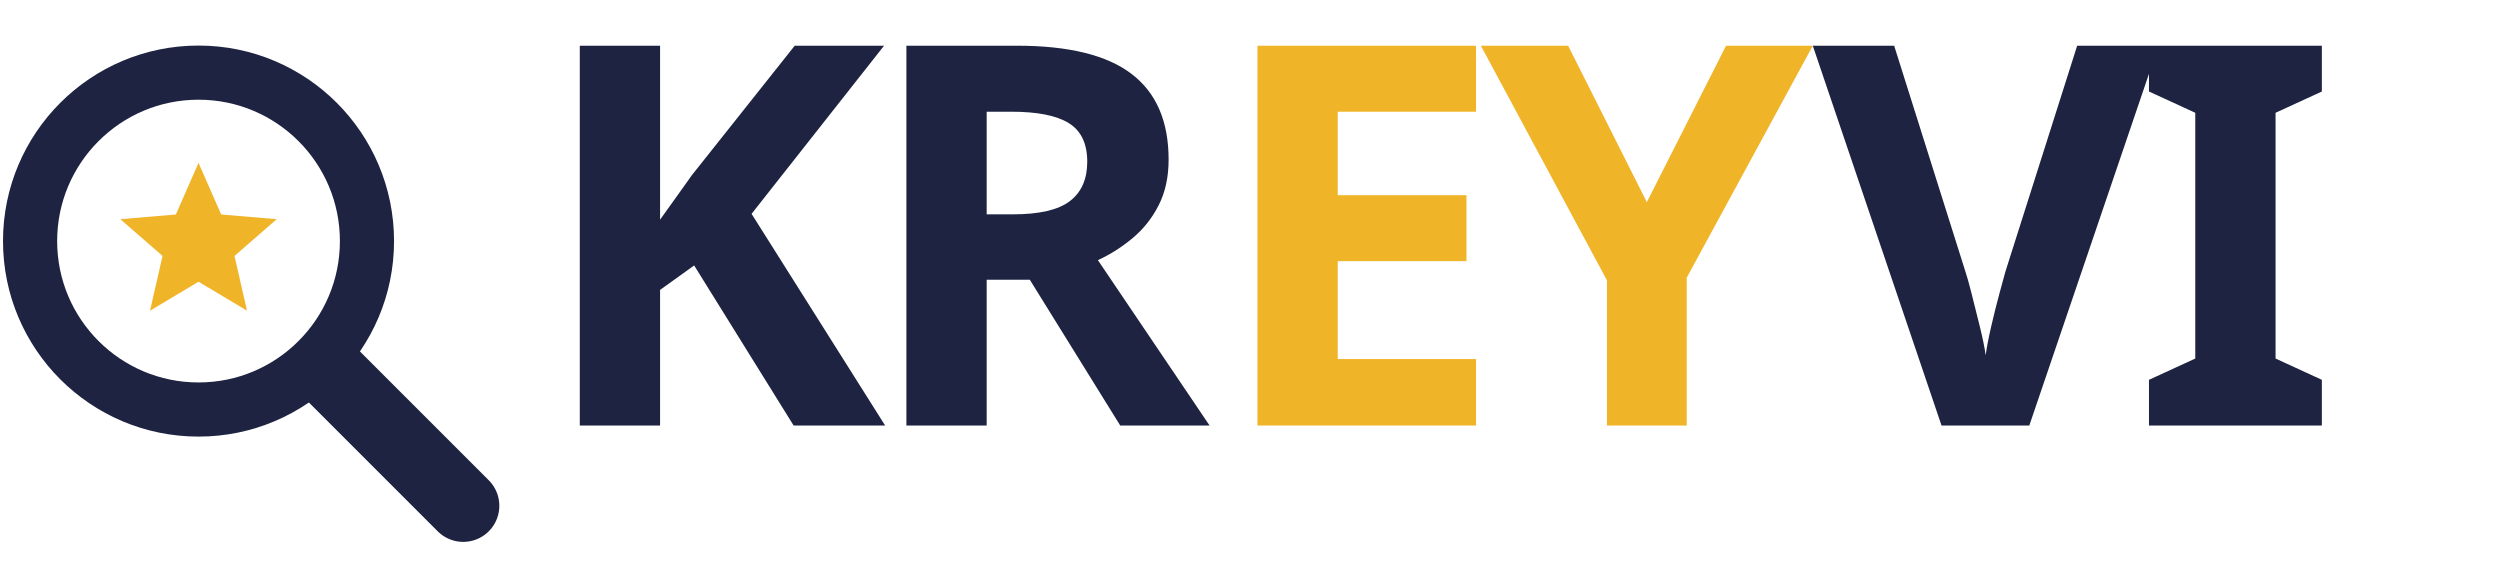
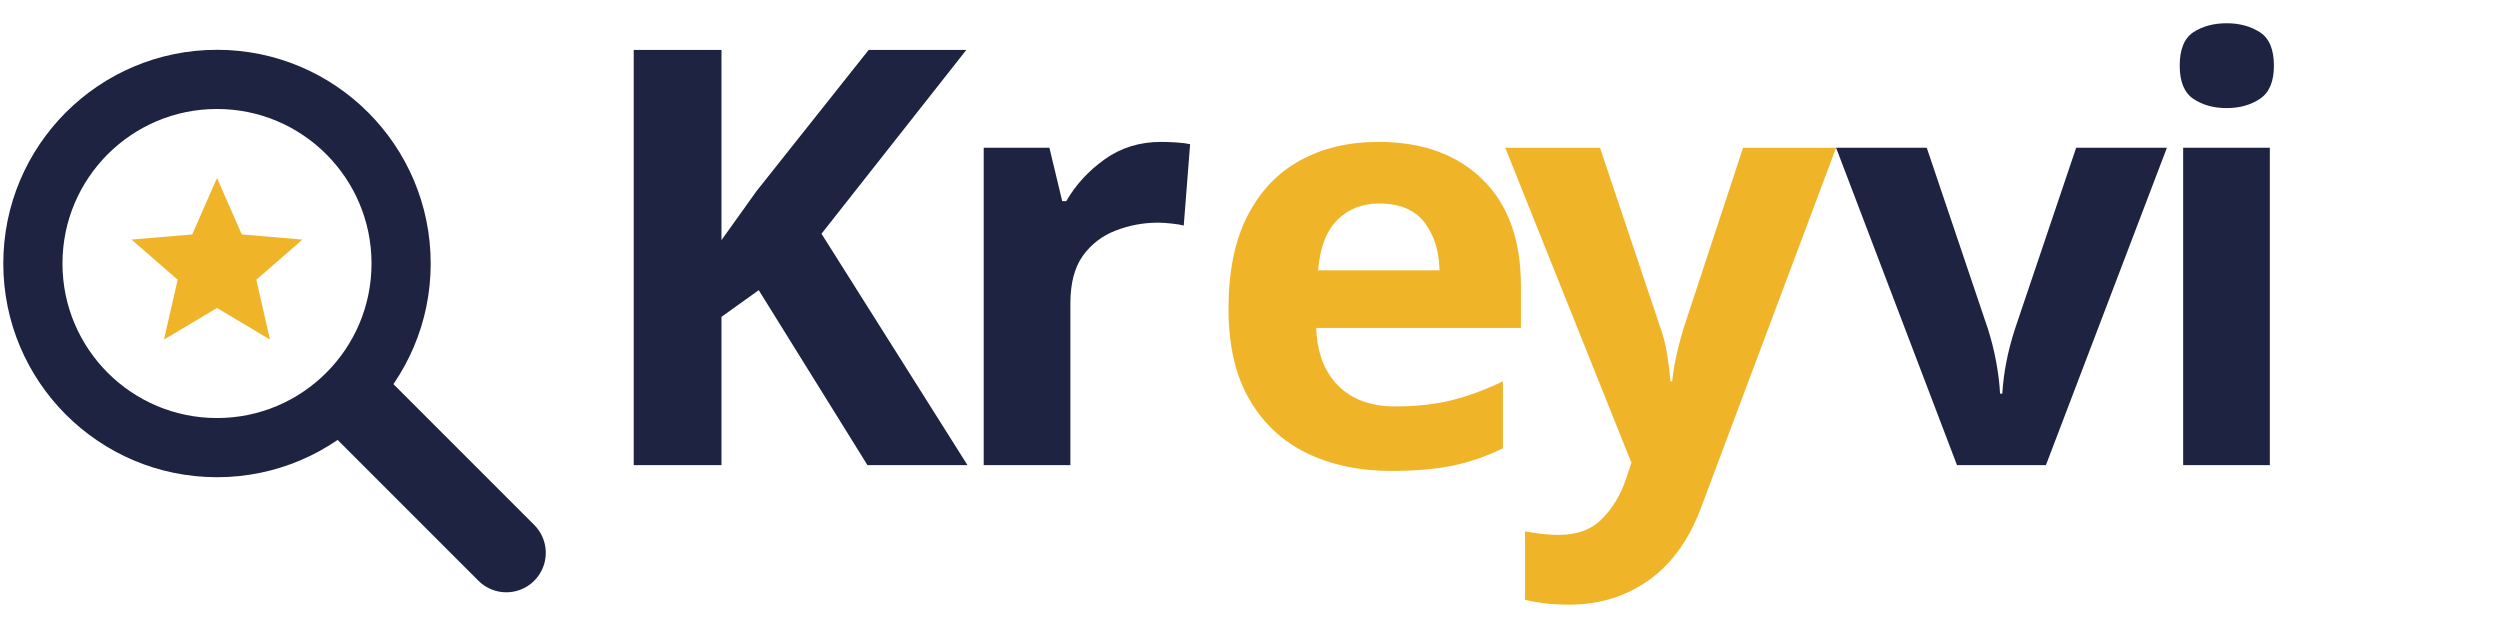
- <svg xmlns="http://www.w3.org/2000/svg" viewBox="0 0 470 110" width="470" height="110">
+ <svg xmlns="http://www.w3.org/2000/svg" viewBox="0 0 430 110" width="430" height="110">
  <g transform="translate(0 8) scale(1.131) translate(-9 -9)">
    <circle cx="42" cy="42" r="28" fill="none" stroke="#1D2340" stroke-width="9" />
    <path d="M63 63 L86 86" stroke="#1D2340" stroke-width="12" stroke-linecap="round" />
    <path d="M12 2l2.9 6.6 7.1.6-5.4 4.7 1.6 7-6.2-3.7-6.2 3.7 1.6-7L2 9.2l7.1-.6z" fill="#F0B429" transform="translate(26.4 26.4) scale(1.3)" />
  </g>
-   <text x="100" y="80" font-family="Bricolage Grotesque, sans-serif" font-weight="800" font-size="100" letter-spacing="-5" fill="#1D2340">KR<tspan fill="#F0B429">EY</tspan>VI</text>
+   <text x="100" y="80" font-family="Bricolage Grotesque, sans-serif" font-weight="800" font-size="100" letter-spacing="-5" fill="#1D2340">Kr<tspan fill="#F0B429">ey</tspan>vi</text>
</svg>
